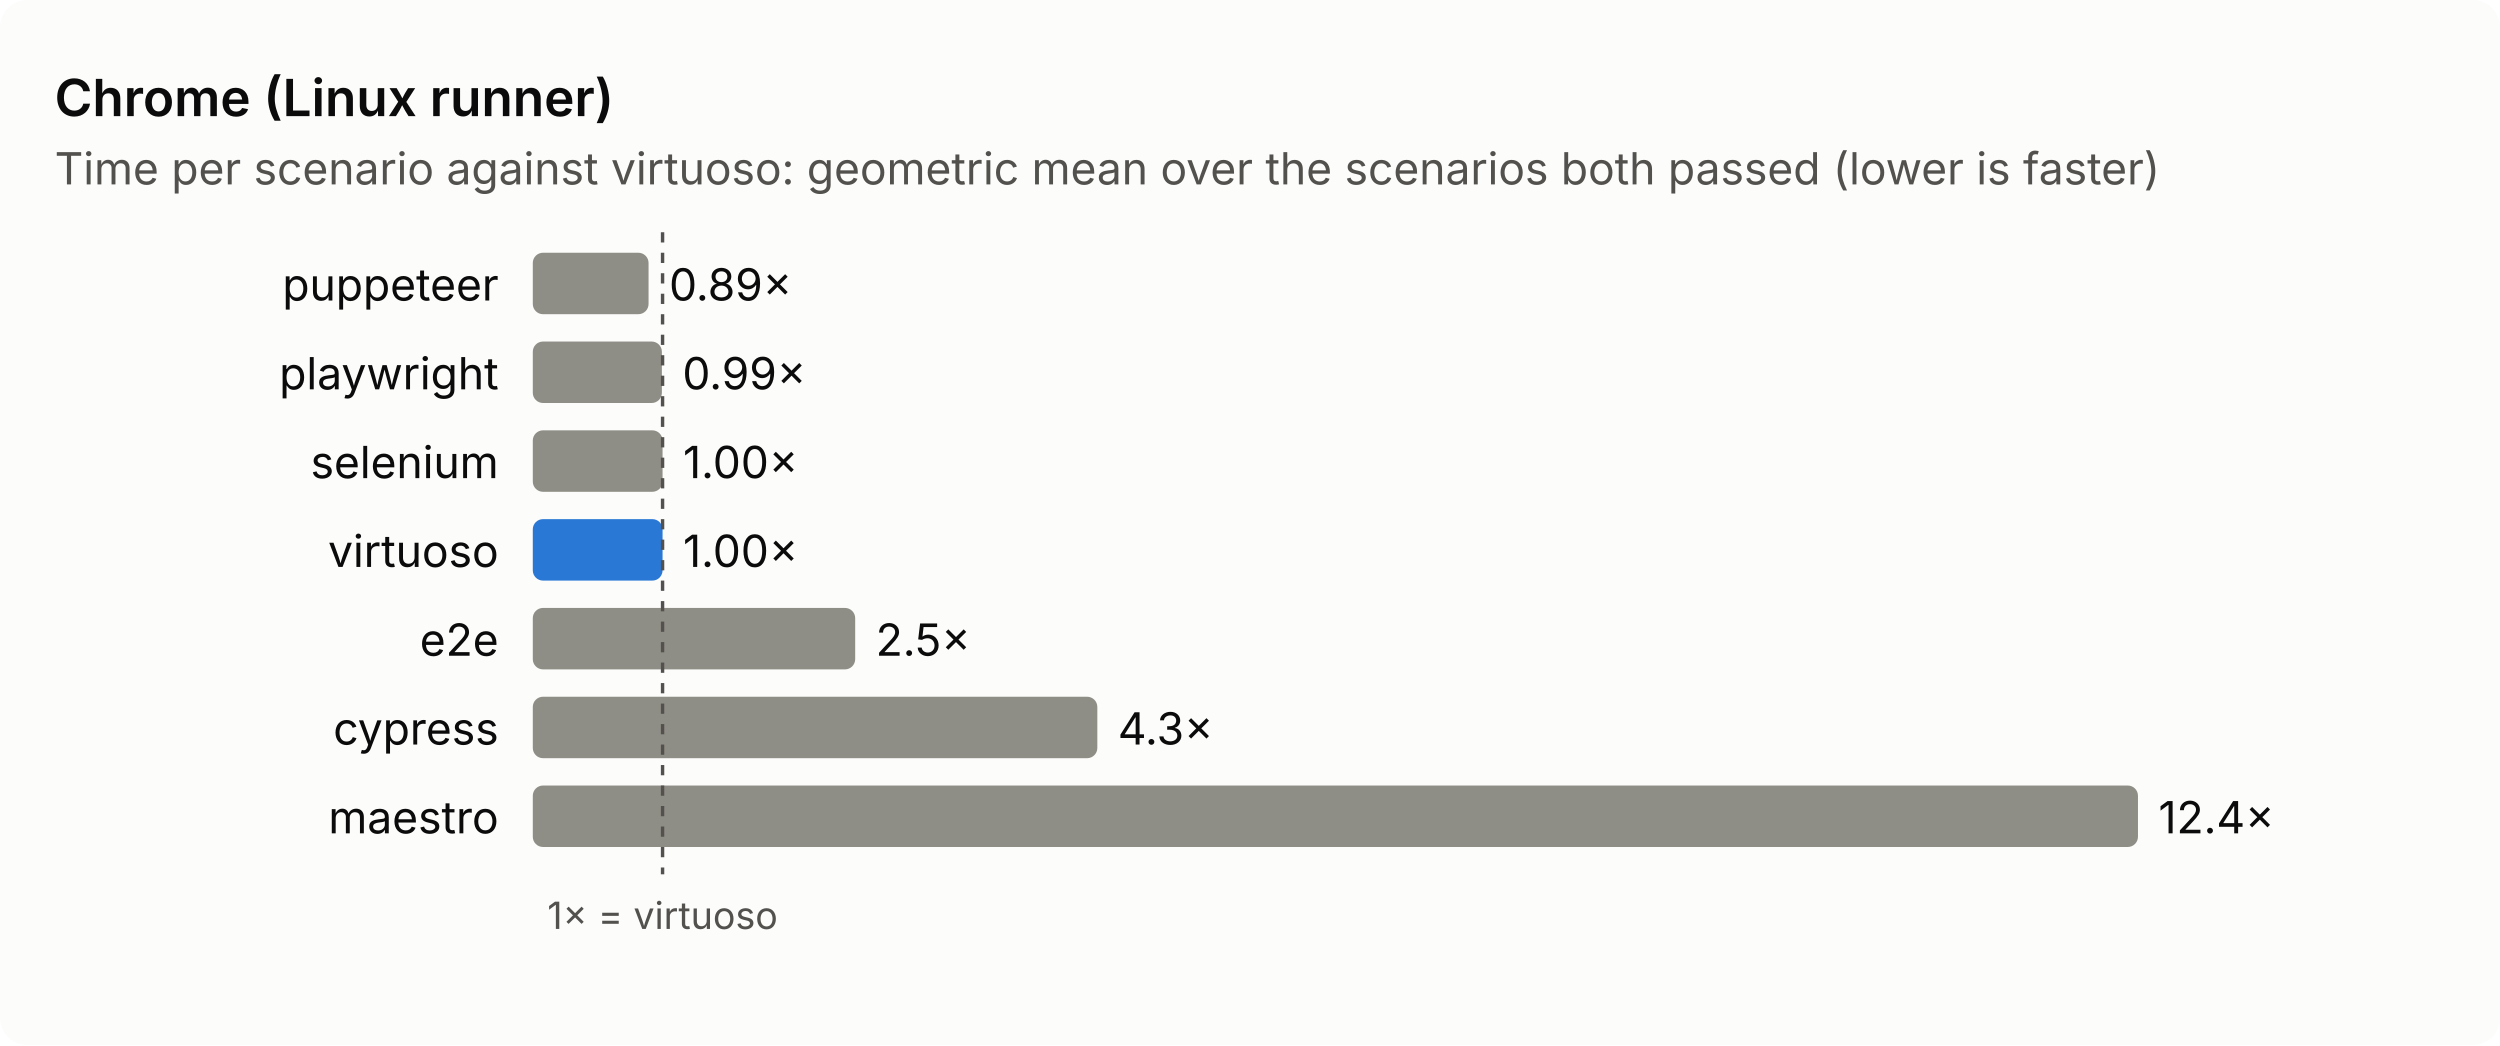
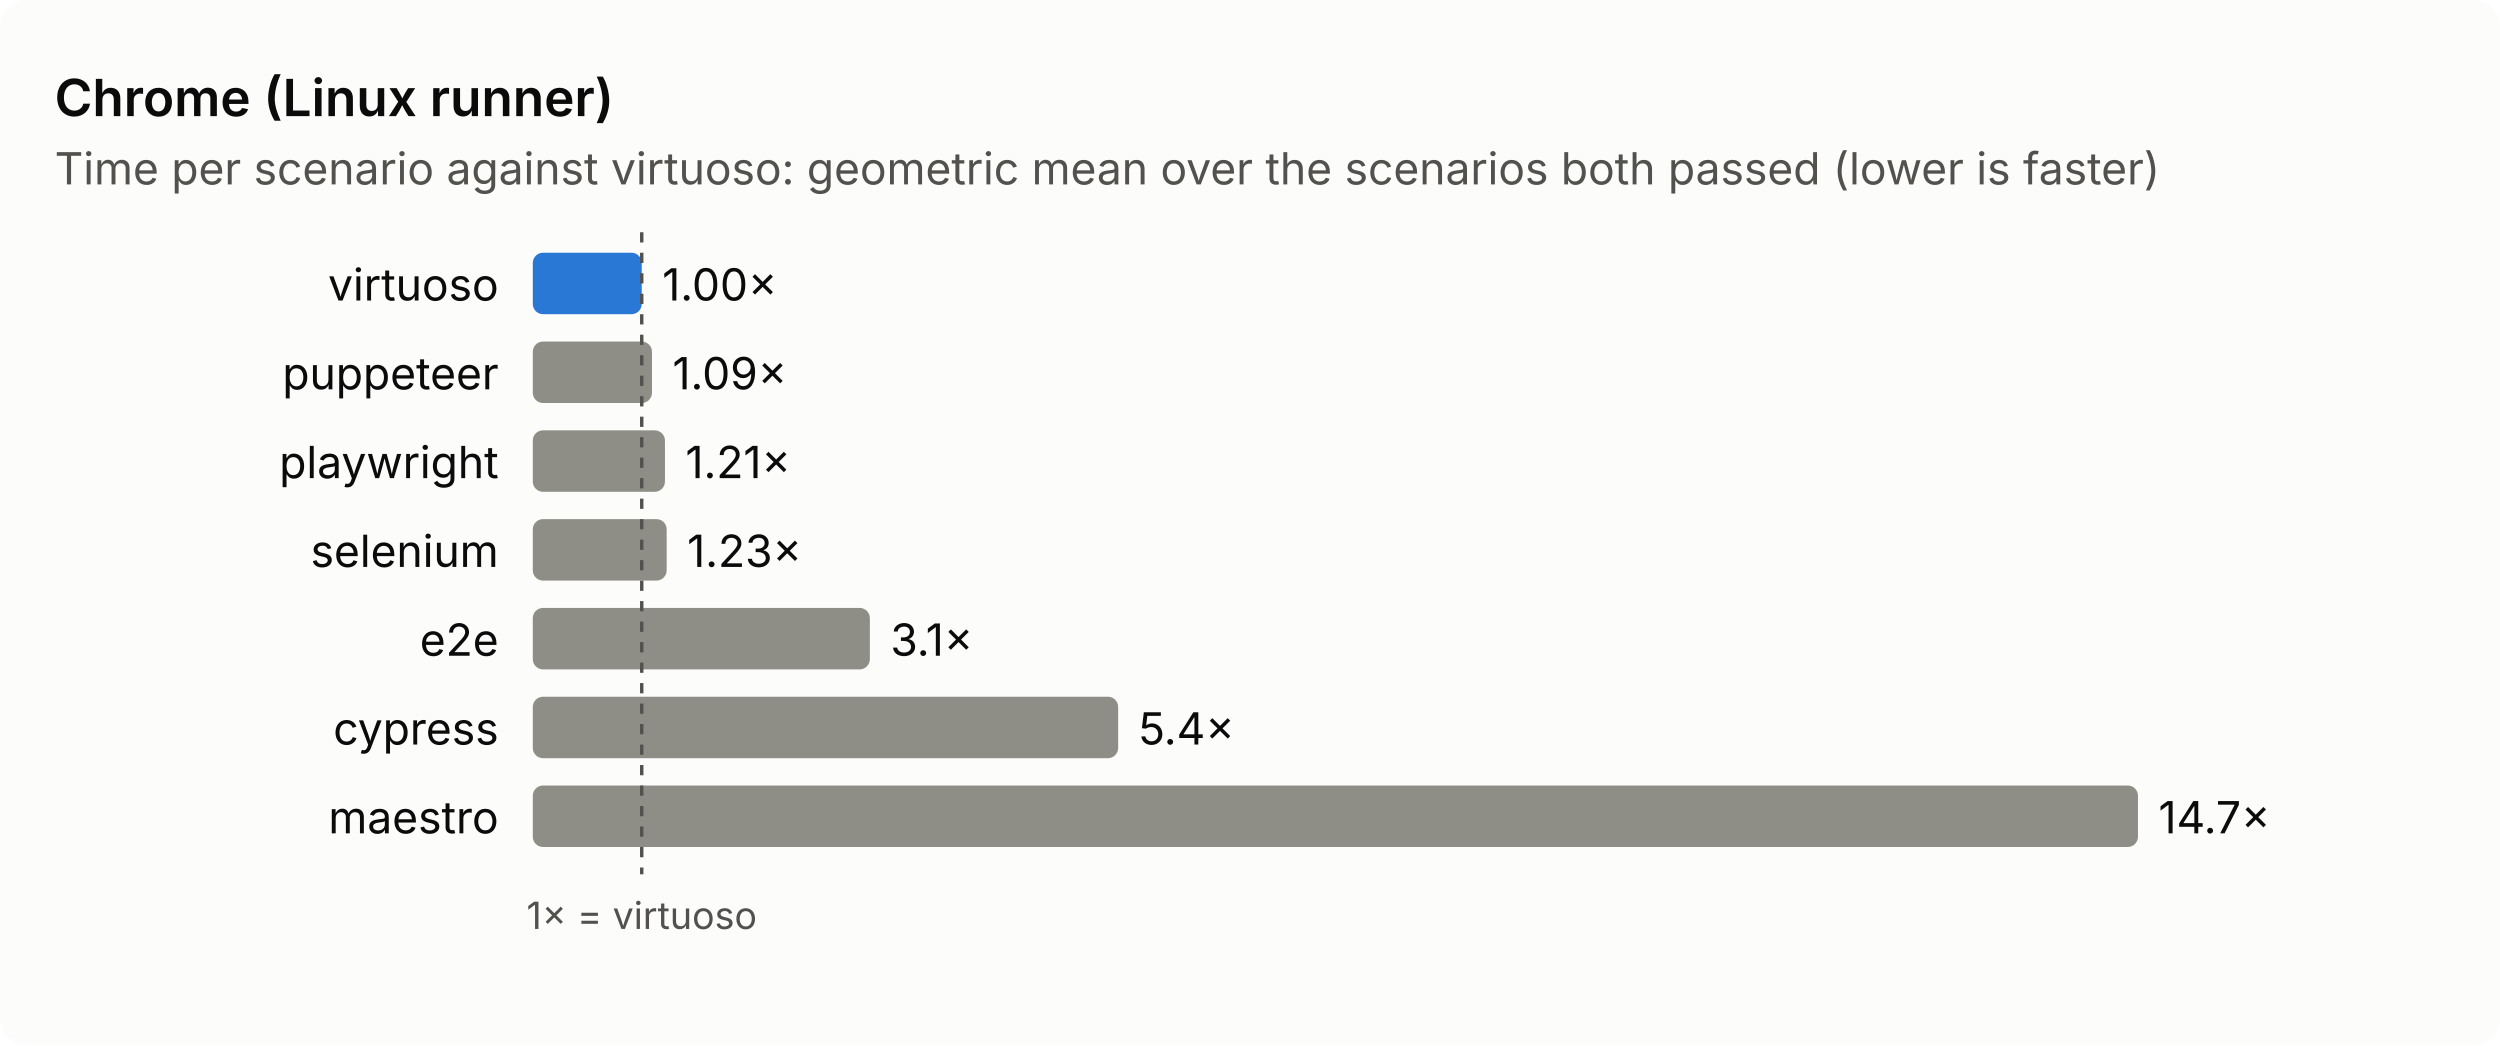
<svg xmlns="http://www.w3.org/2000/svg" viewBox="0 0 732 306" width="732" height="306" role="img" aria-label="Chrome (Linux runner): time per scenario against virtuoso">
  <style>text{font:13px system-ui,-apple-system,'Segoe UI',sans-serif;fill:#0b0b0b}.sub,.axis{fill:#52514e}.axis{font-size:11px}.title{font-size:15px;font-weight:600}.bg{fill:#fcfcfb}.bar{fill:#8f8e86}.base{fill:#2a78d6}.ref{stroke:#52514e;stroke-dasharray:3 3}@media (prefers-color-scheme: dark){.bg{fill:#1a1a19}text{fill:#f0efec}.sub,.axis{fill:#c3c2b7}.base{fill:#3987e5}.ref{stroke:#c3c2b7}}</style>
  <rect class="bg" width="732" height="306" rx="8" />
  <text class="title" x="16" y="34.0">Chrome (Linux runner)</text>
  <text class="sub" x="16" y="54.0">Time per scenario against virtuoso: geometric mean over the scenarios both passed (lower is faster)</text>
-   <text x="146.0" y="88.0" text-anchor="end">puppeteer</text>
-   <rect class="bar" x="156" y="74.0" width="33.9" height="18" rx="3" />
-   <text x="195.9" y="88.0">0.89×</text>
-   <text x="146.0" y="114.0" text-anchor="end">playwright</text>
-   <rect class="bar" x="156" y="100.0" width="37.8" height="18" rx="3" />
-   <text x="199.8" y="114.0">0.99×</text>
-   <text x="146.0" y="140.0" text-anchor="end">selenium</text>
-   <rect class="bar" x="156" y="126.0" width="38.0" height="18" rx="3" />
-   <text x="200.0" y="140.0">1.00×</text>
-   <text x="146.0" y="166.0" text-anchor="end">virtuoso</text>
-   <rect class="bar base" x="156" y="152.0" width="38.0" height="18" rx="3" />
-   <text x="200.0" y="166.0">1.00×</text>
+   <text x="146.0" y="88.0" text-anchor="end">virtuoso</text>
+   <rect class="bar base" x="156" y="74.0" width="31.9" height="18" rx="3" />
+   <text x="193.9" y="88.0">1.00×</text>
+   <text x="146.0" y="114.0" text-anchor="end">puppeteer</text>
+   <rect class="bar" x="156" y="100.0" width="34.9" height="18" rx="3" />
+   <text x="196.9" y="114.0">1.09×</text>
+   <text x="146.0" y="140.0" text-anchor="end">playwright</text>
+   <rect class="bar" x="156" y="126.0" width="38.7" height="18" rx="3" />
+   <text x="200.7" y="140.0">1.21×</text>
+   <text x="146.0" y="166.0" text-anchor="end">selenium</text>
+   <rect class="bar" x="156" y="152.0" width="39.2" height="18" rx="3" />
+   <text x="201.2" y="166.0">1.23×</text>
  <text x="146.0" y="192.0" text-anchor="end">e2e</text>
-   <rect class="bar" x="156" y="178.0" width="94.4" height="18" rx="3" />
-   <text x="256.4" y="192.0">2.5×</text>
+   <rect class="bar" x="156" y="178.0" width="98.7" height="18" rx="3" />
+   <text x="260.7" y="192.0">3.1×</text>
  <text x="146.0" y="218.0" text-anchor="end">cypress</text>
-   <rect class="bar" x="156" y="204.0" width="165.3" height="18" rx="3" />
-   <text x="327.3" y="218.0">4.3×</text>
+   <rect class="bar" x="156" y="204.0" width="171.4" height="18" rx="3" />
+   <text x="333.4" y="218.0">5.4×</text>
  <text x="146.0" y="244.0" text-anchor="end">maestro</text>
  <rect class="bar" x="156" y="230.0" width="470.0" height="18" rx="3" />
-   <text x="632.0" y="244.0">12.4×</text>
-   <line class="ref" x1="194.0" y1="68.0" x2="194.0" y2="256.0" />
-   <text class="axis" x="194.0" y="272.0" text-anchor="middle">1× = virtuoso</text>
+   <text x="632.0" y="244.0">14.7×</text>
+   <line class="ref" x1="187.9" y1="68.0" x2="187.9" y2="256.0" />
+   <text class="axis" x="187.9" y="272.0" text-anchor="middle">1× = virtuoso</text>
</svg>
